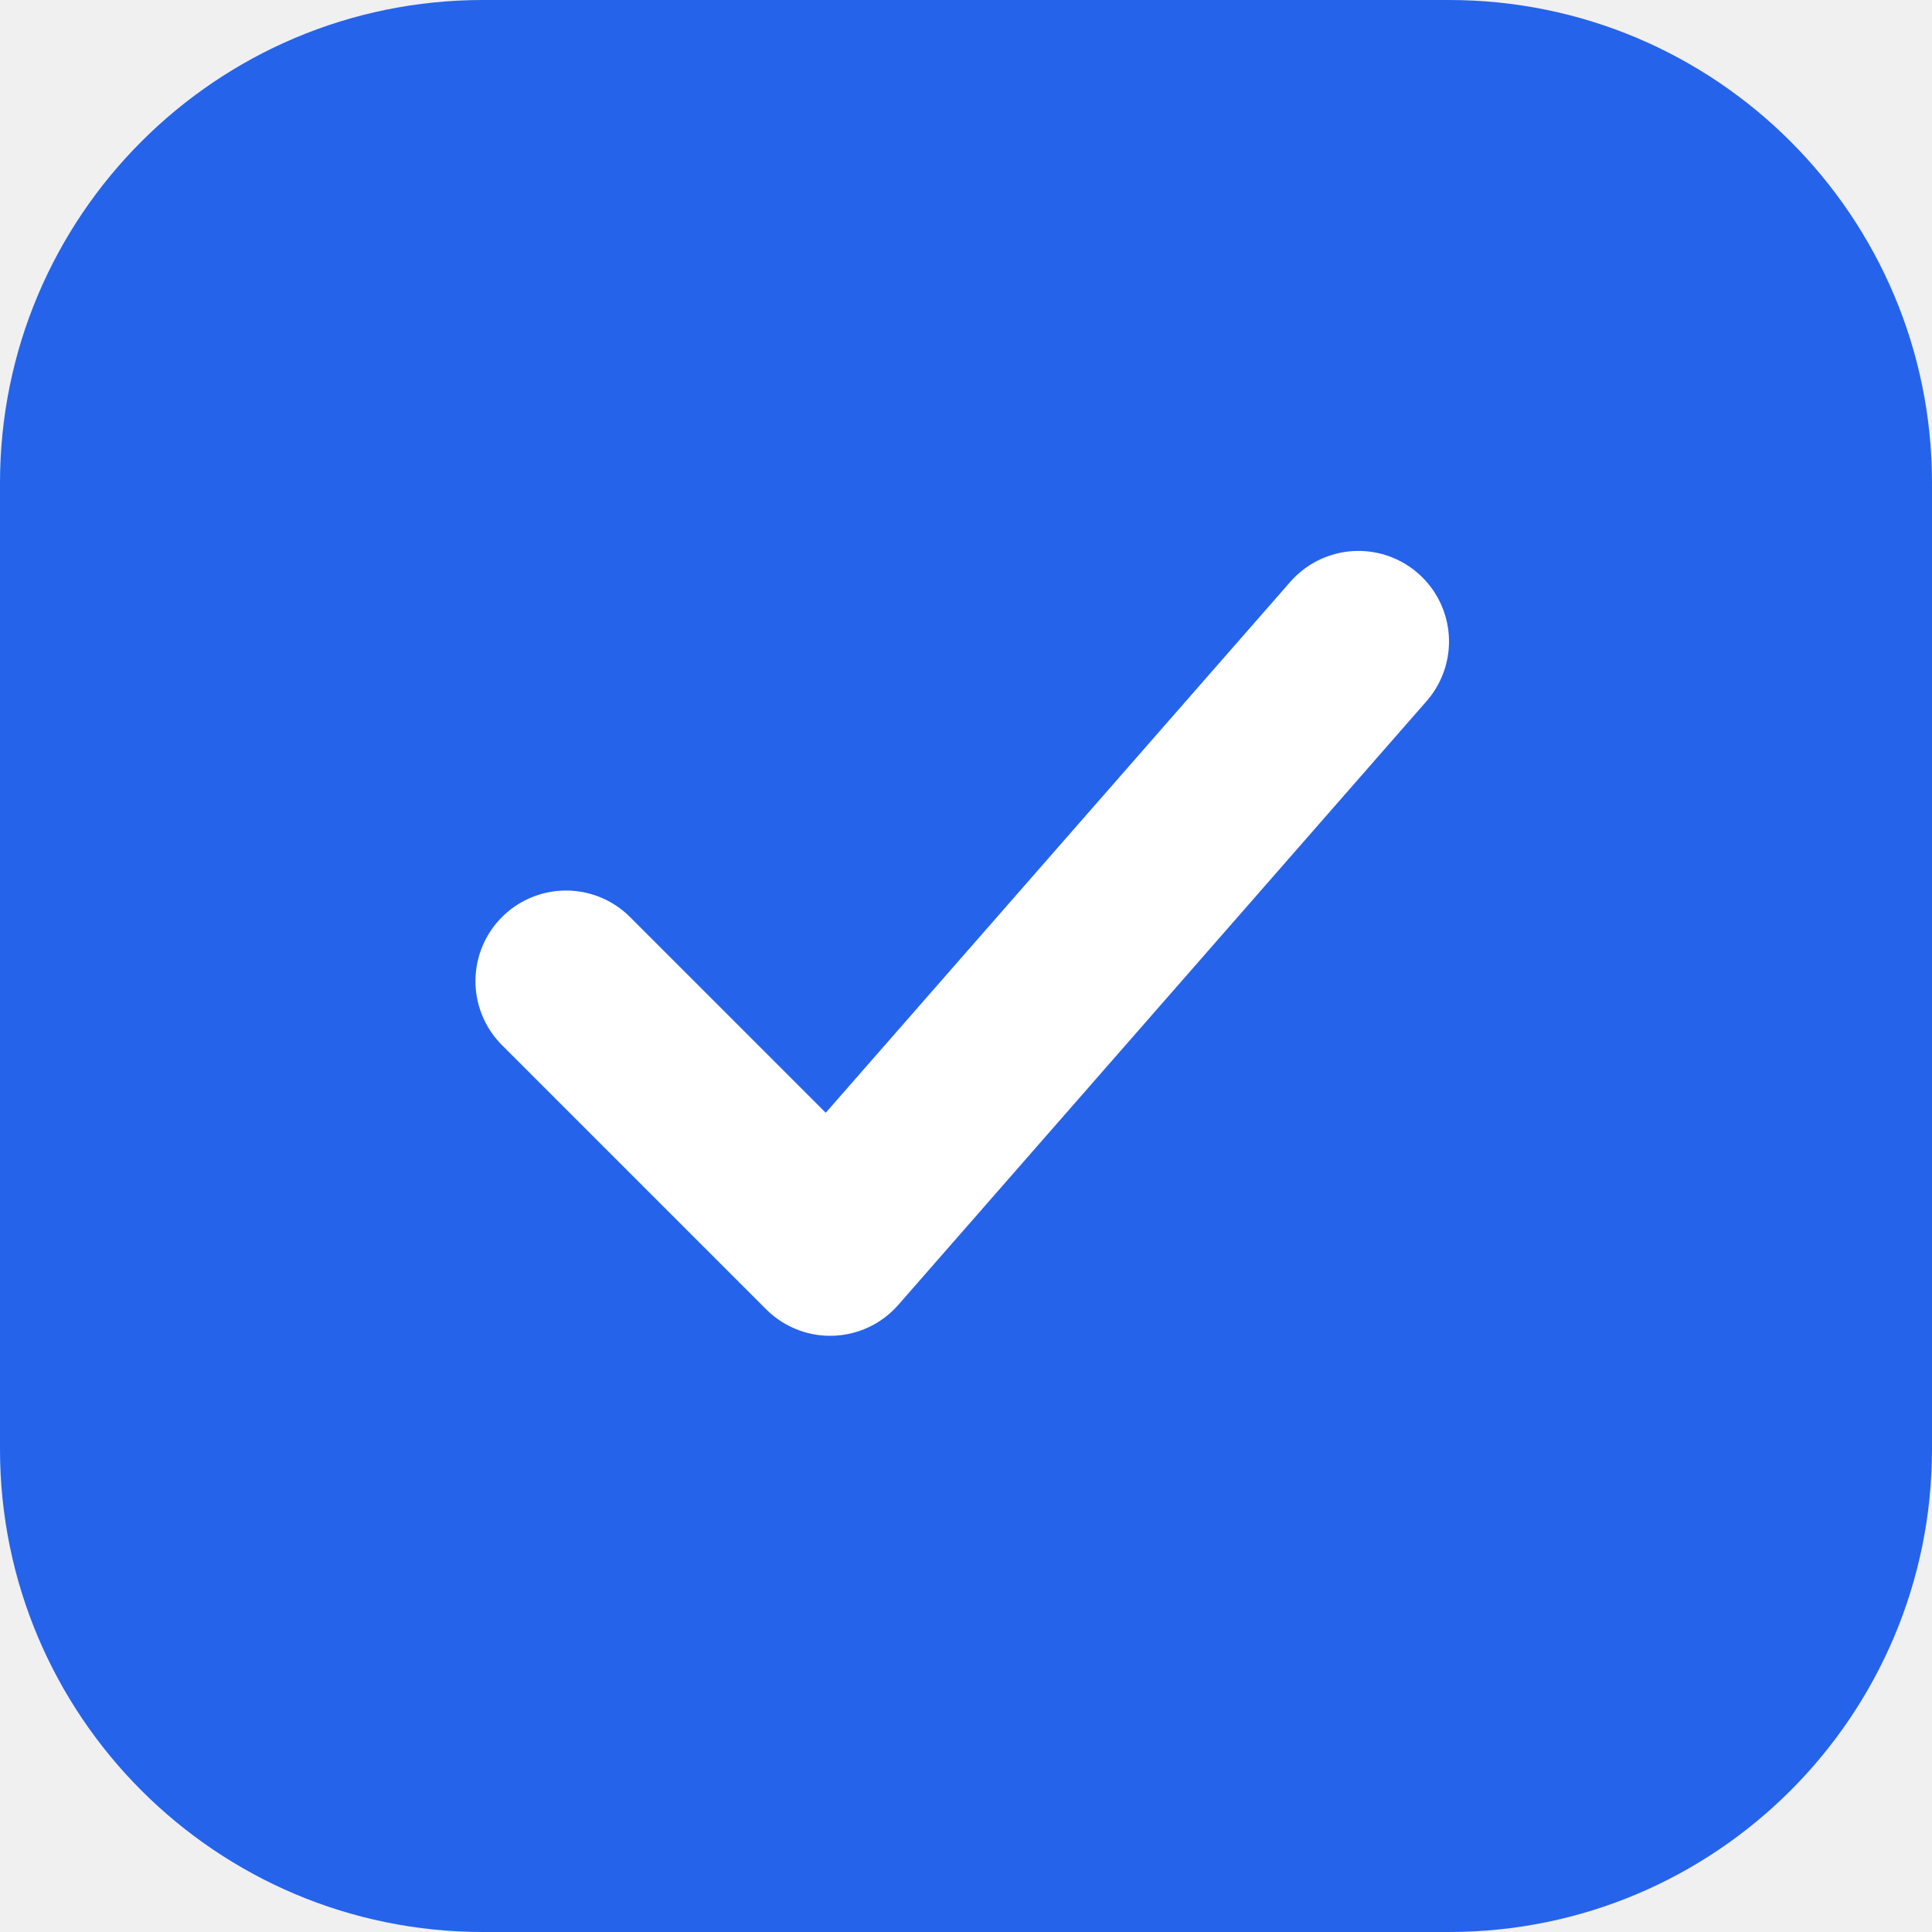
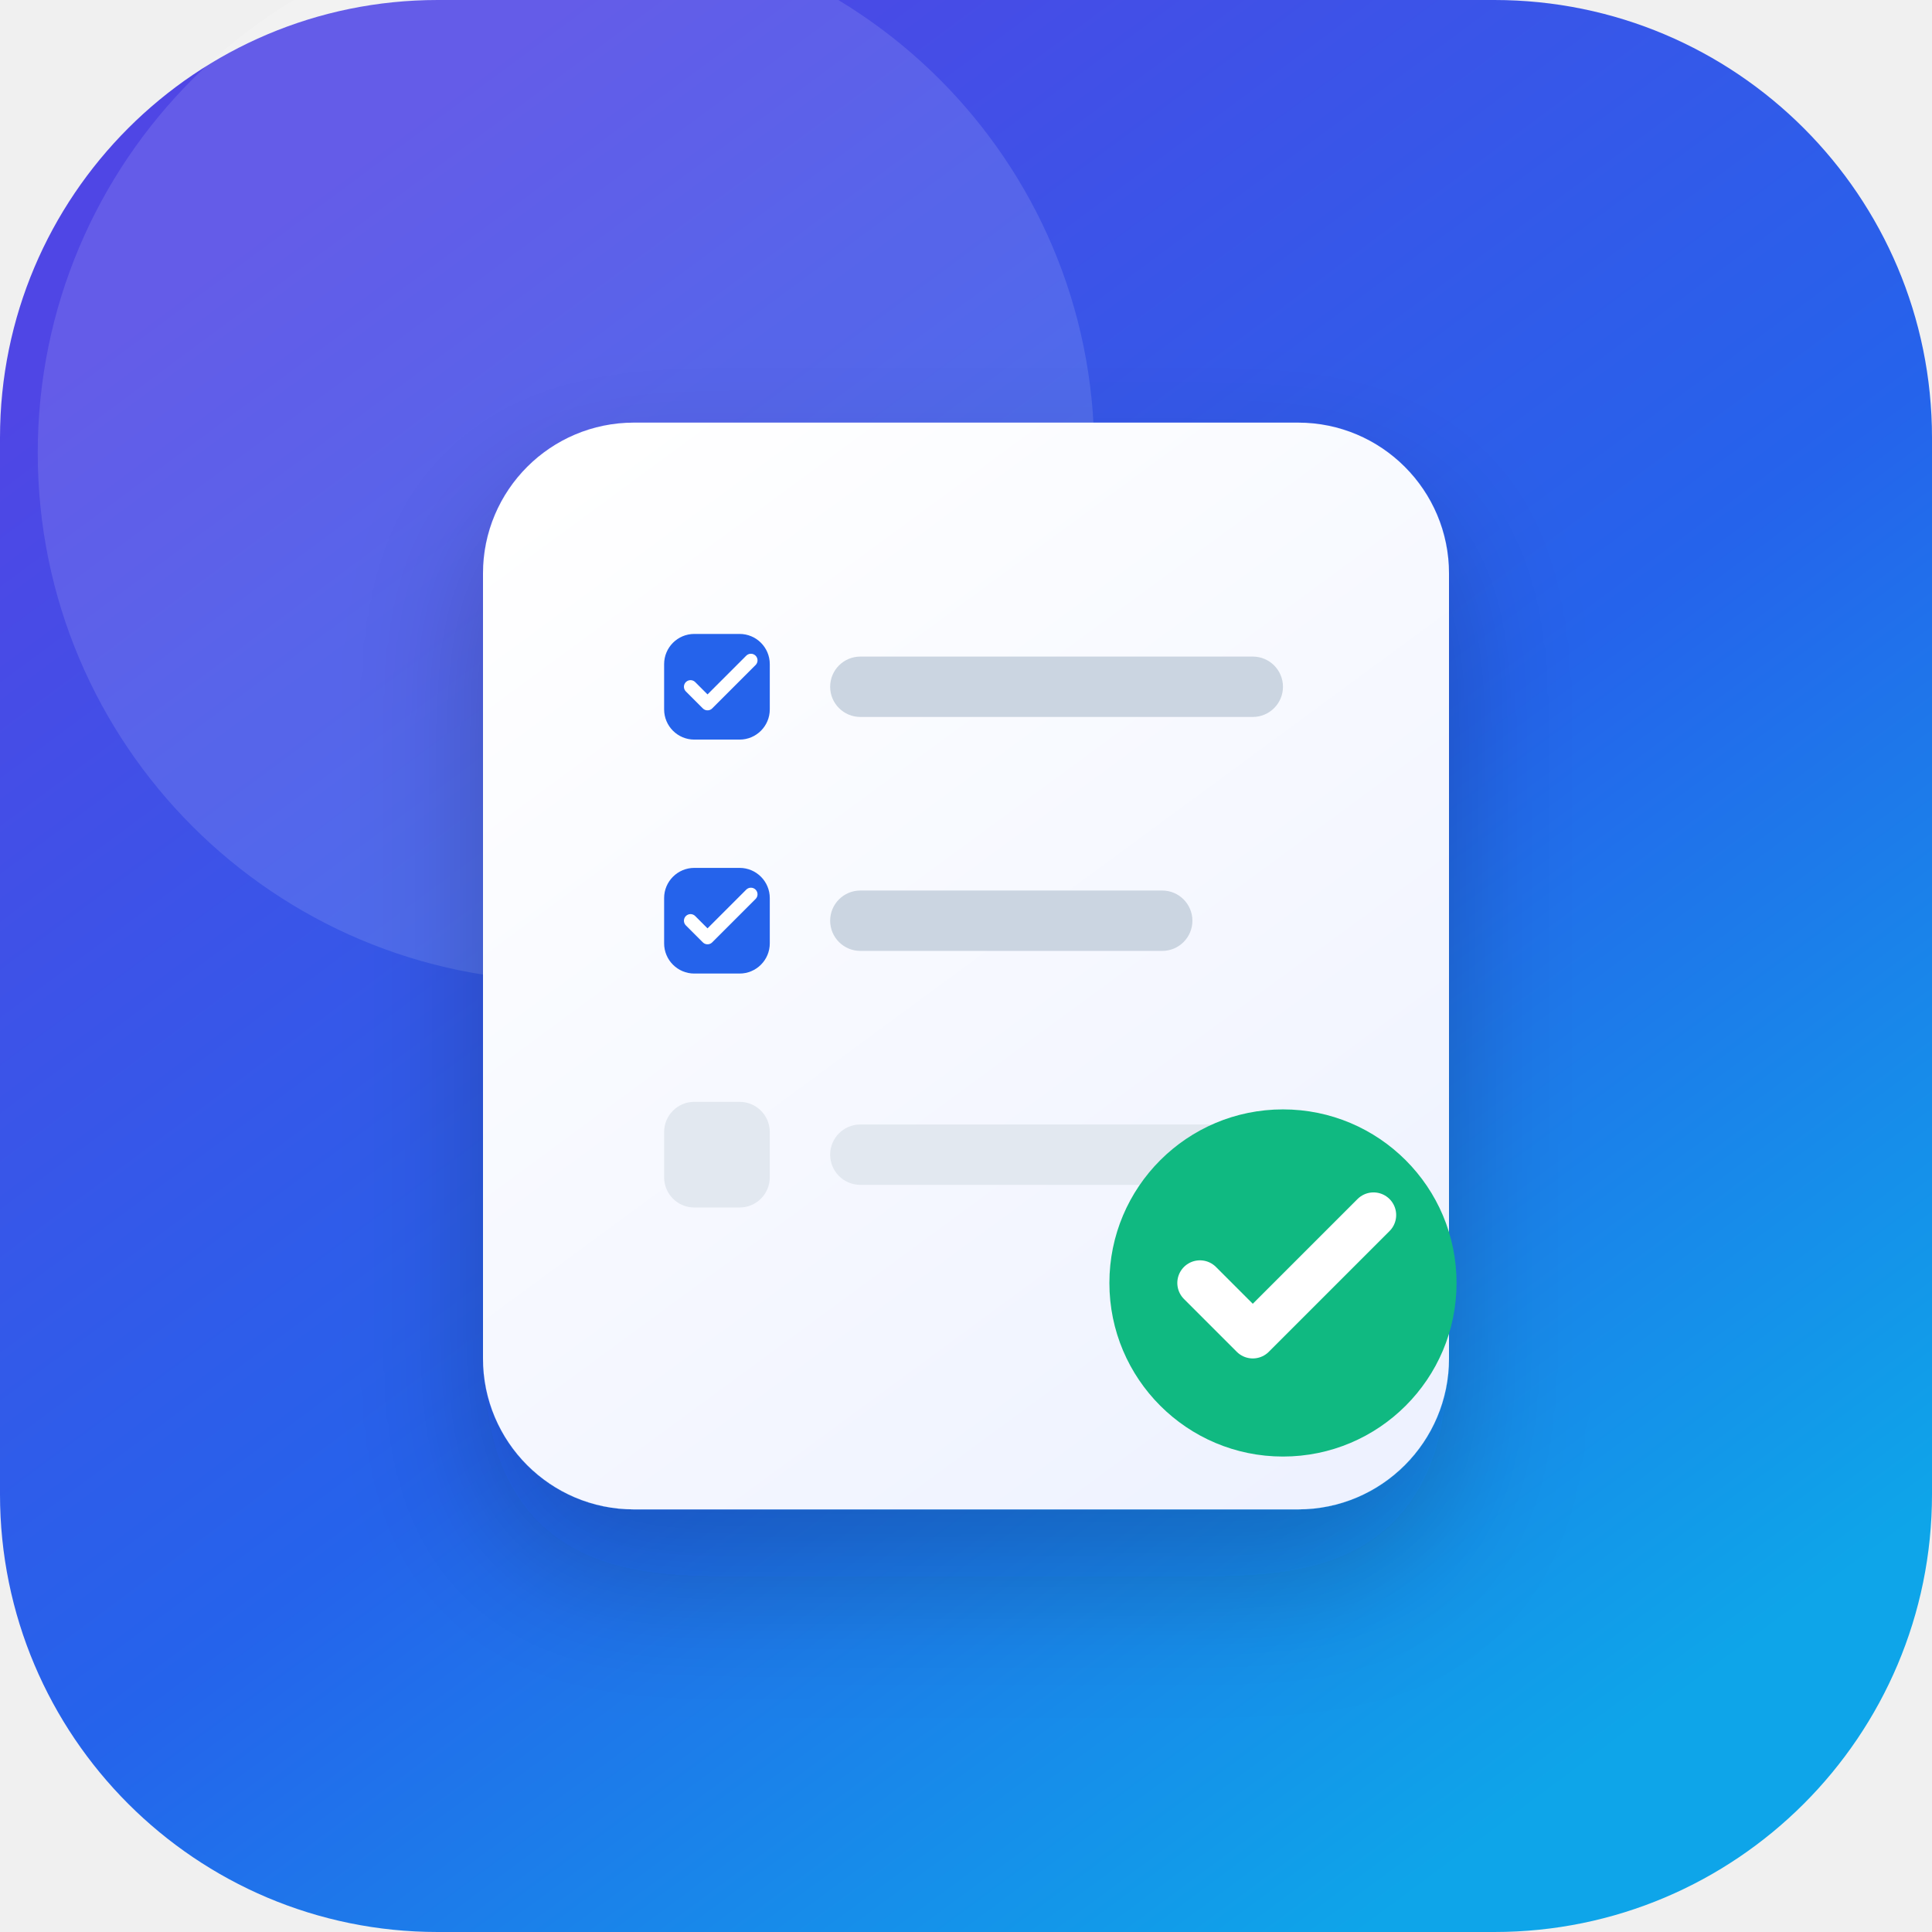
- <svg xmlns="http://www.w3.org/2000/svg" viewBox="0 0 512 512" width="512" height="512">
-   <rect width="512" height="512" rx="128" fill="#2563eb" />
-   <path d="M150 260 L220 330 L360 170" fill="none" stroke="#ffffff" stroke-width="48" stroke-linecap="round" stroke-linejoin="round" />
+ <svg xmlns="http://www.w3.org/2000/svg" viewBox="0 0 512 512" width="512" height="512" fill="none">
+   <defs>
+     <linearGradient id="bg" x1="96" y1="40" x2="416" y2="472" gradientUnits="userSpaceOnUse">
+       <stop stop-color="#4F46E5" />
+       <stop offset="0.55" stop-color="#2563EB" />
+       <stop offset="1" stop-color="#0EA5E9" />
+     </linearGradient>
+     <linearGradient id="card" x1="156" y1="120" x2="356" y2="392" gradientUnits="userSpaceOnUse">
+       <stop stop-color="#FFFFFF" />
+       <stop offset="1" stop-color="#EEF2FF" />
+     </linearGradient>
+     <filter id="shadow" x="-20%" y="-20%" width="140%" height="140%">
+       <feDropShadow dx="0" dy="18" stdDeviation="18" flood-color="#0F172A" flood-opacity="0.22" />
+     </filter>
+   </defs>
+   <rect width="512" height="512" rx="116" fill="url(#bg)" />
+   <circle cx="150" cy="120" r="140" fill="#FFFFFF" fill-opacity="0.12" />
+   <g filter="url(#shadow)">
+     <rect x="128" y="112" width="256" height="288" rx="40" fill="url(#card)" />
+   </g>
+   <rect x="176" y="168" width="28" height="28" rx="8" fill="#2563EB" />
+   <path d="M183 182 L187.5 186.5 L199 175" stroke="#FFFFFF" stroke-width="3.5" stroke-linecap="round" stroke-linejoin="round" />
+   <rect x="220" y="174" width="120" height="16" rx="8" fill="#CBD5E1" />
+   <rect x="176" y="230" width="28" height="28" rx="8" fill="#2563EB" />
+   <path d="M183 244 L187.5 248.5 L199 237" stroke="#FFFFFF" stroke-width="3.5" stroke-linecap="round" stroke-linejoin="round" />
+   <rect x="220" y="236" width="96" height="16" rx="8" fill="#CBD5E1" />
+   <rect x="176" y="292" width="28" height="28" rx="8" fill="#E2E8F0" />
+   <rect x="220" y="298" width="108" height="16" rx="8" fill="#E2E8F0" />
+   <circle cx="340" cy="340" r="46" fill="#10B981" />
+   <path d="M318 340 L332 354 L364 322" stroke="#FFFFFF" stroke-width="12" stroke-linecap="round" stroke-linejoin="round" />
</svg>
